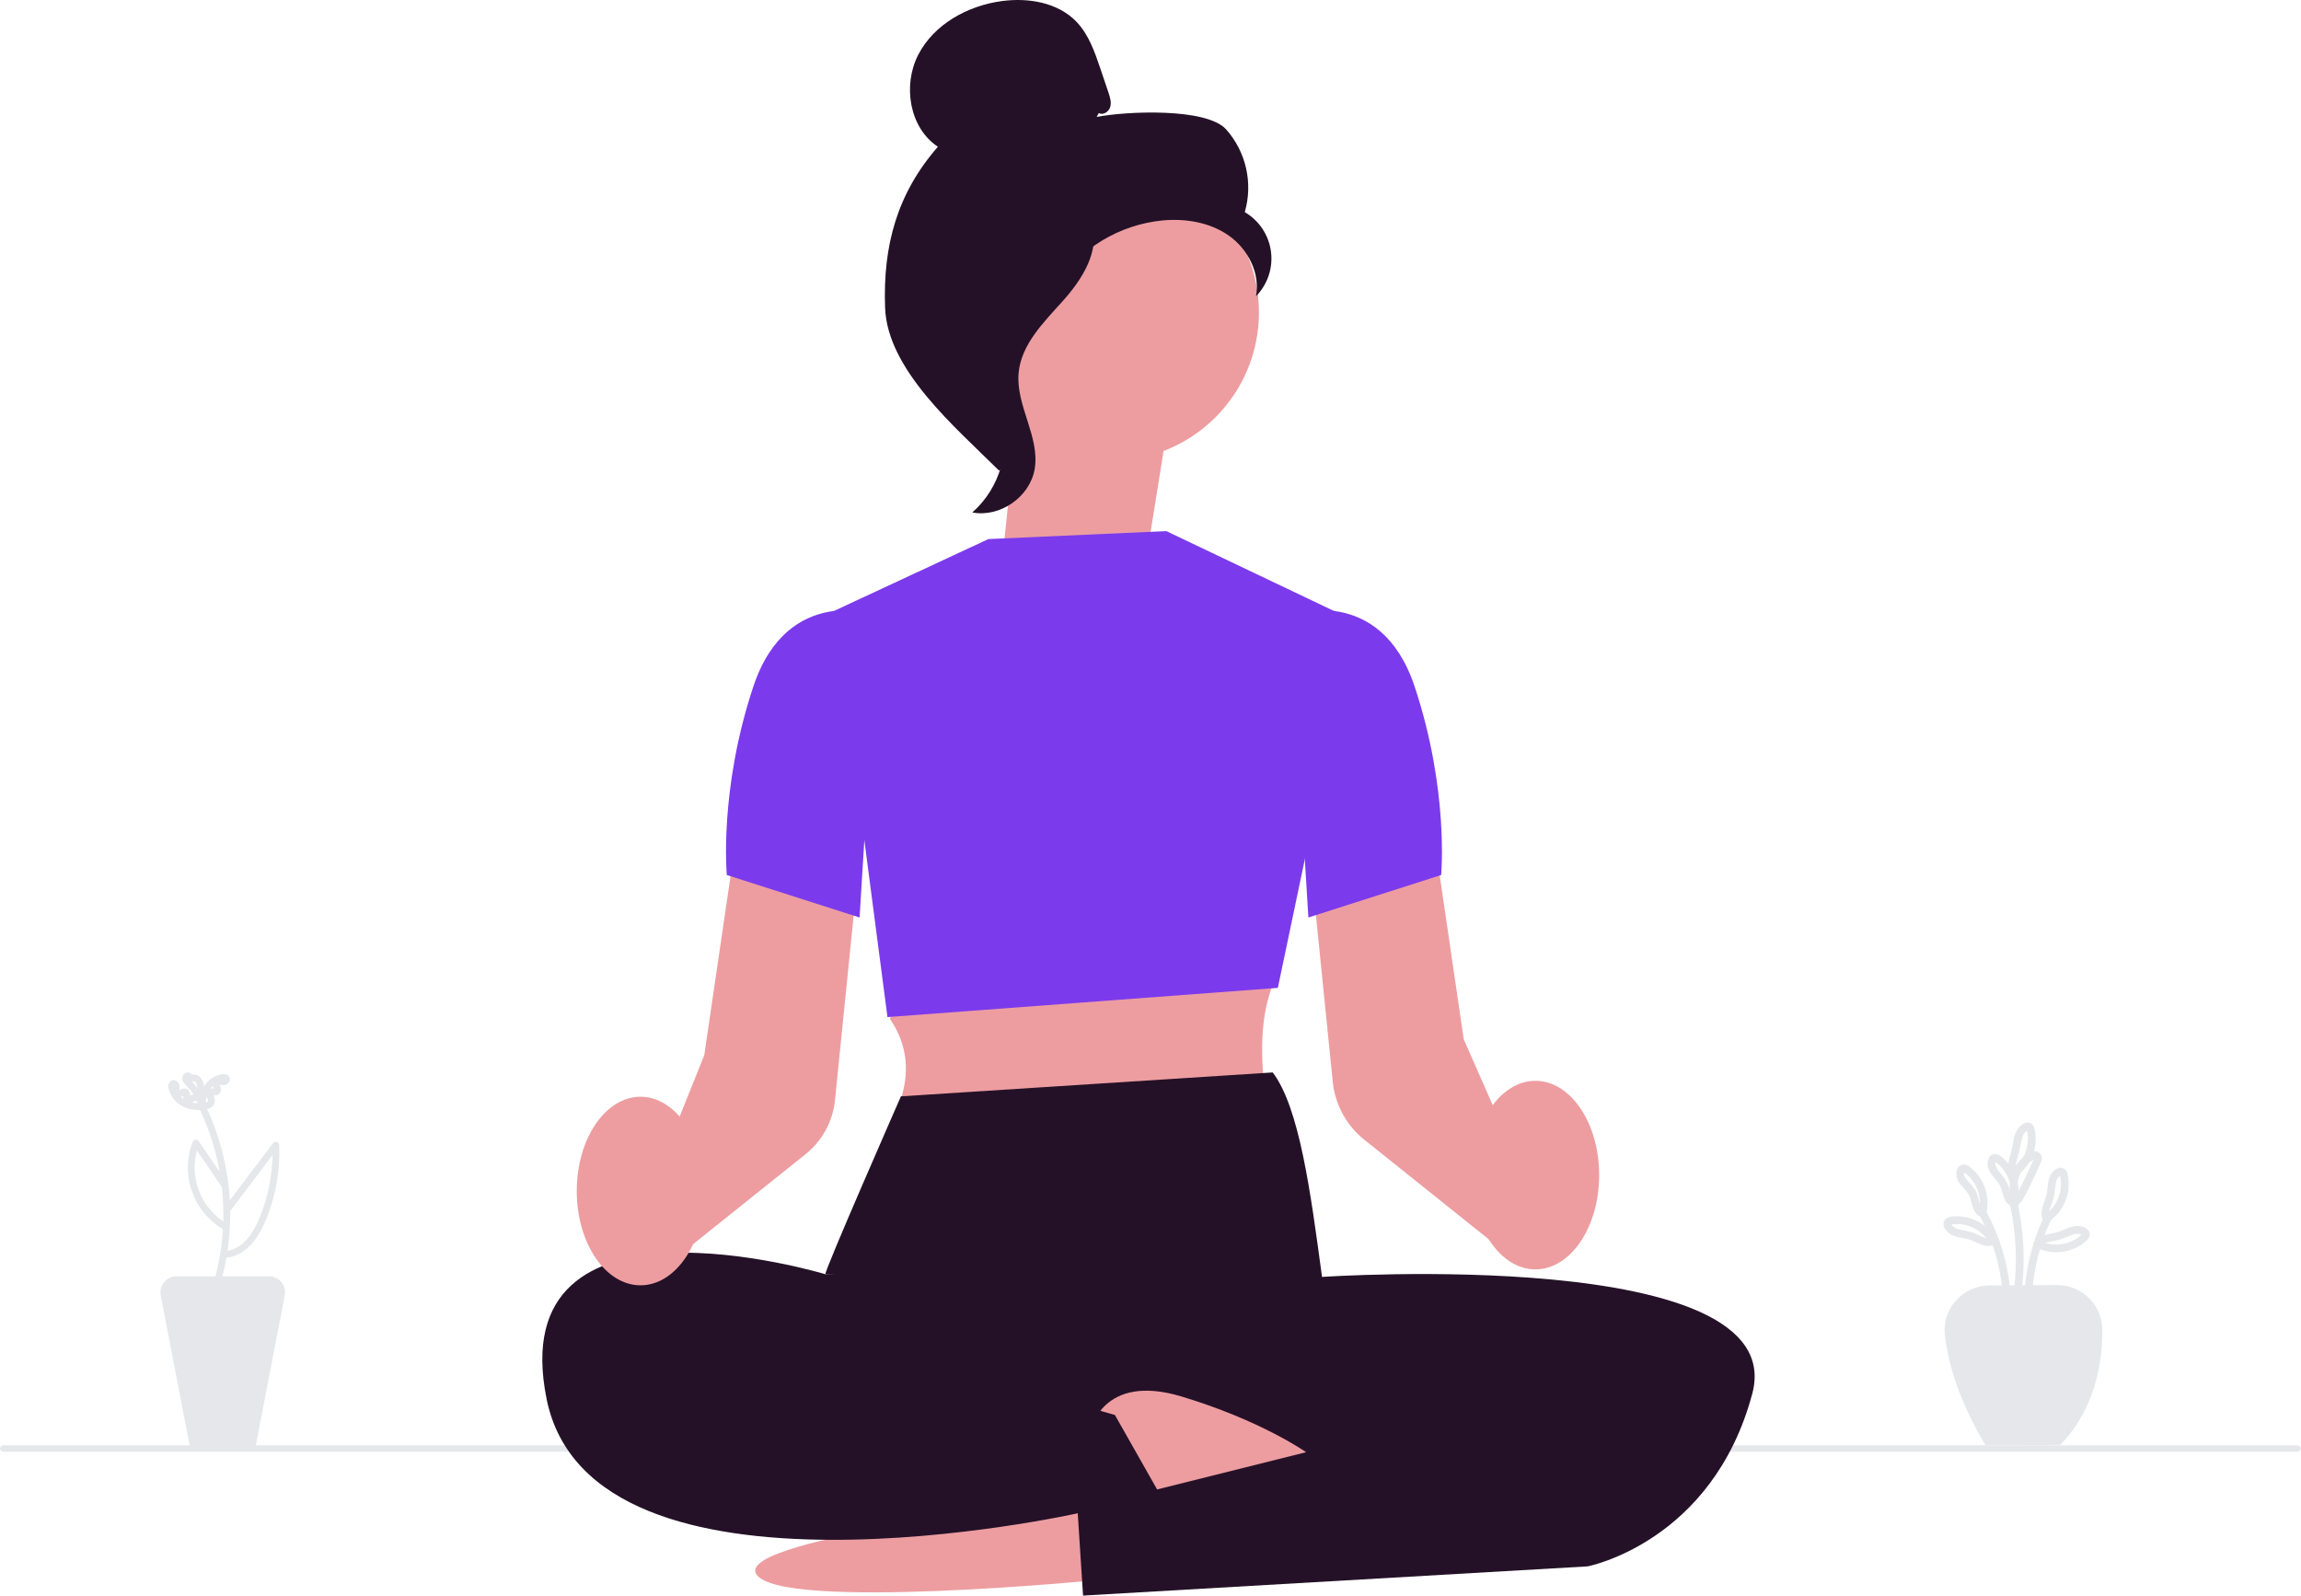
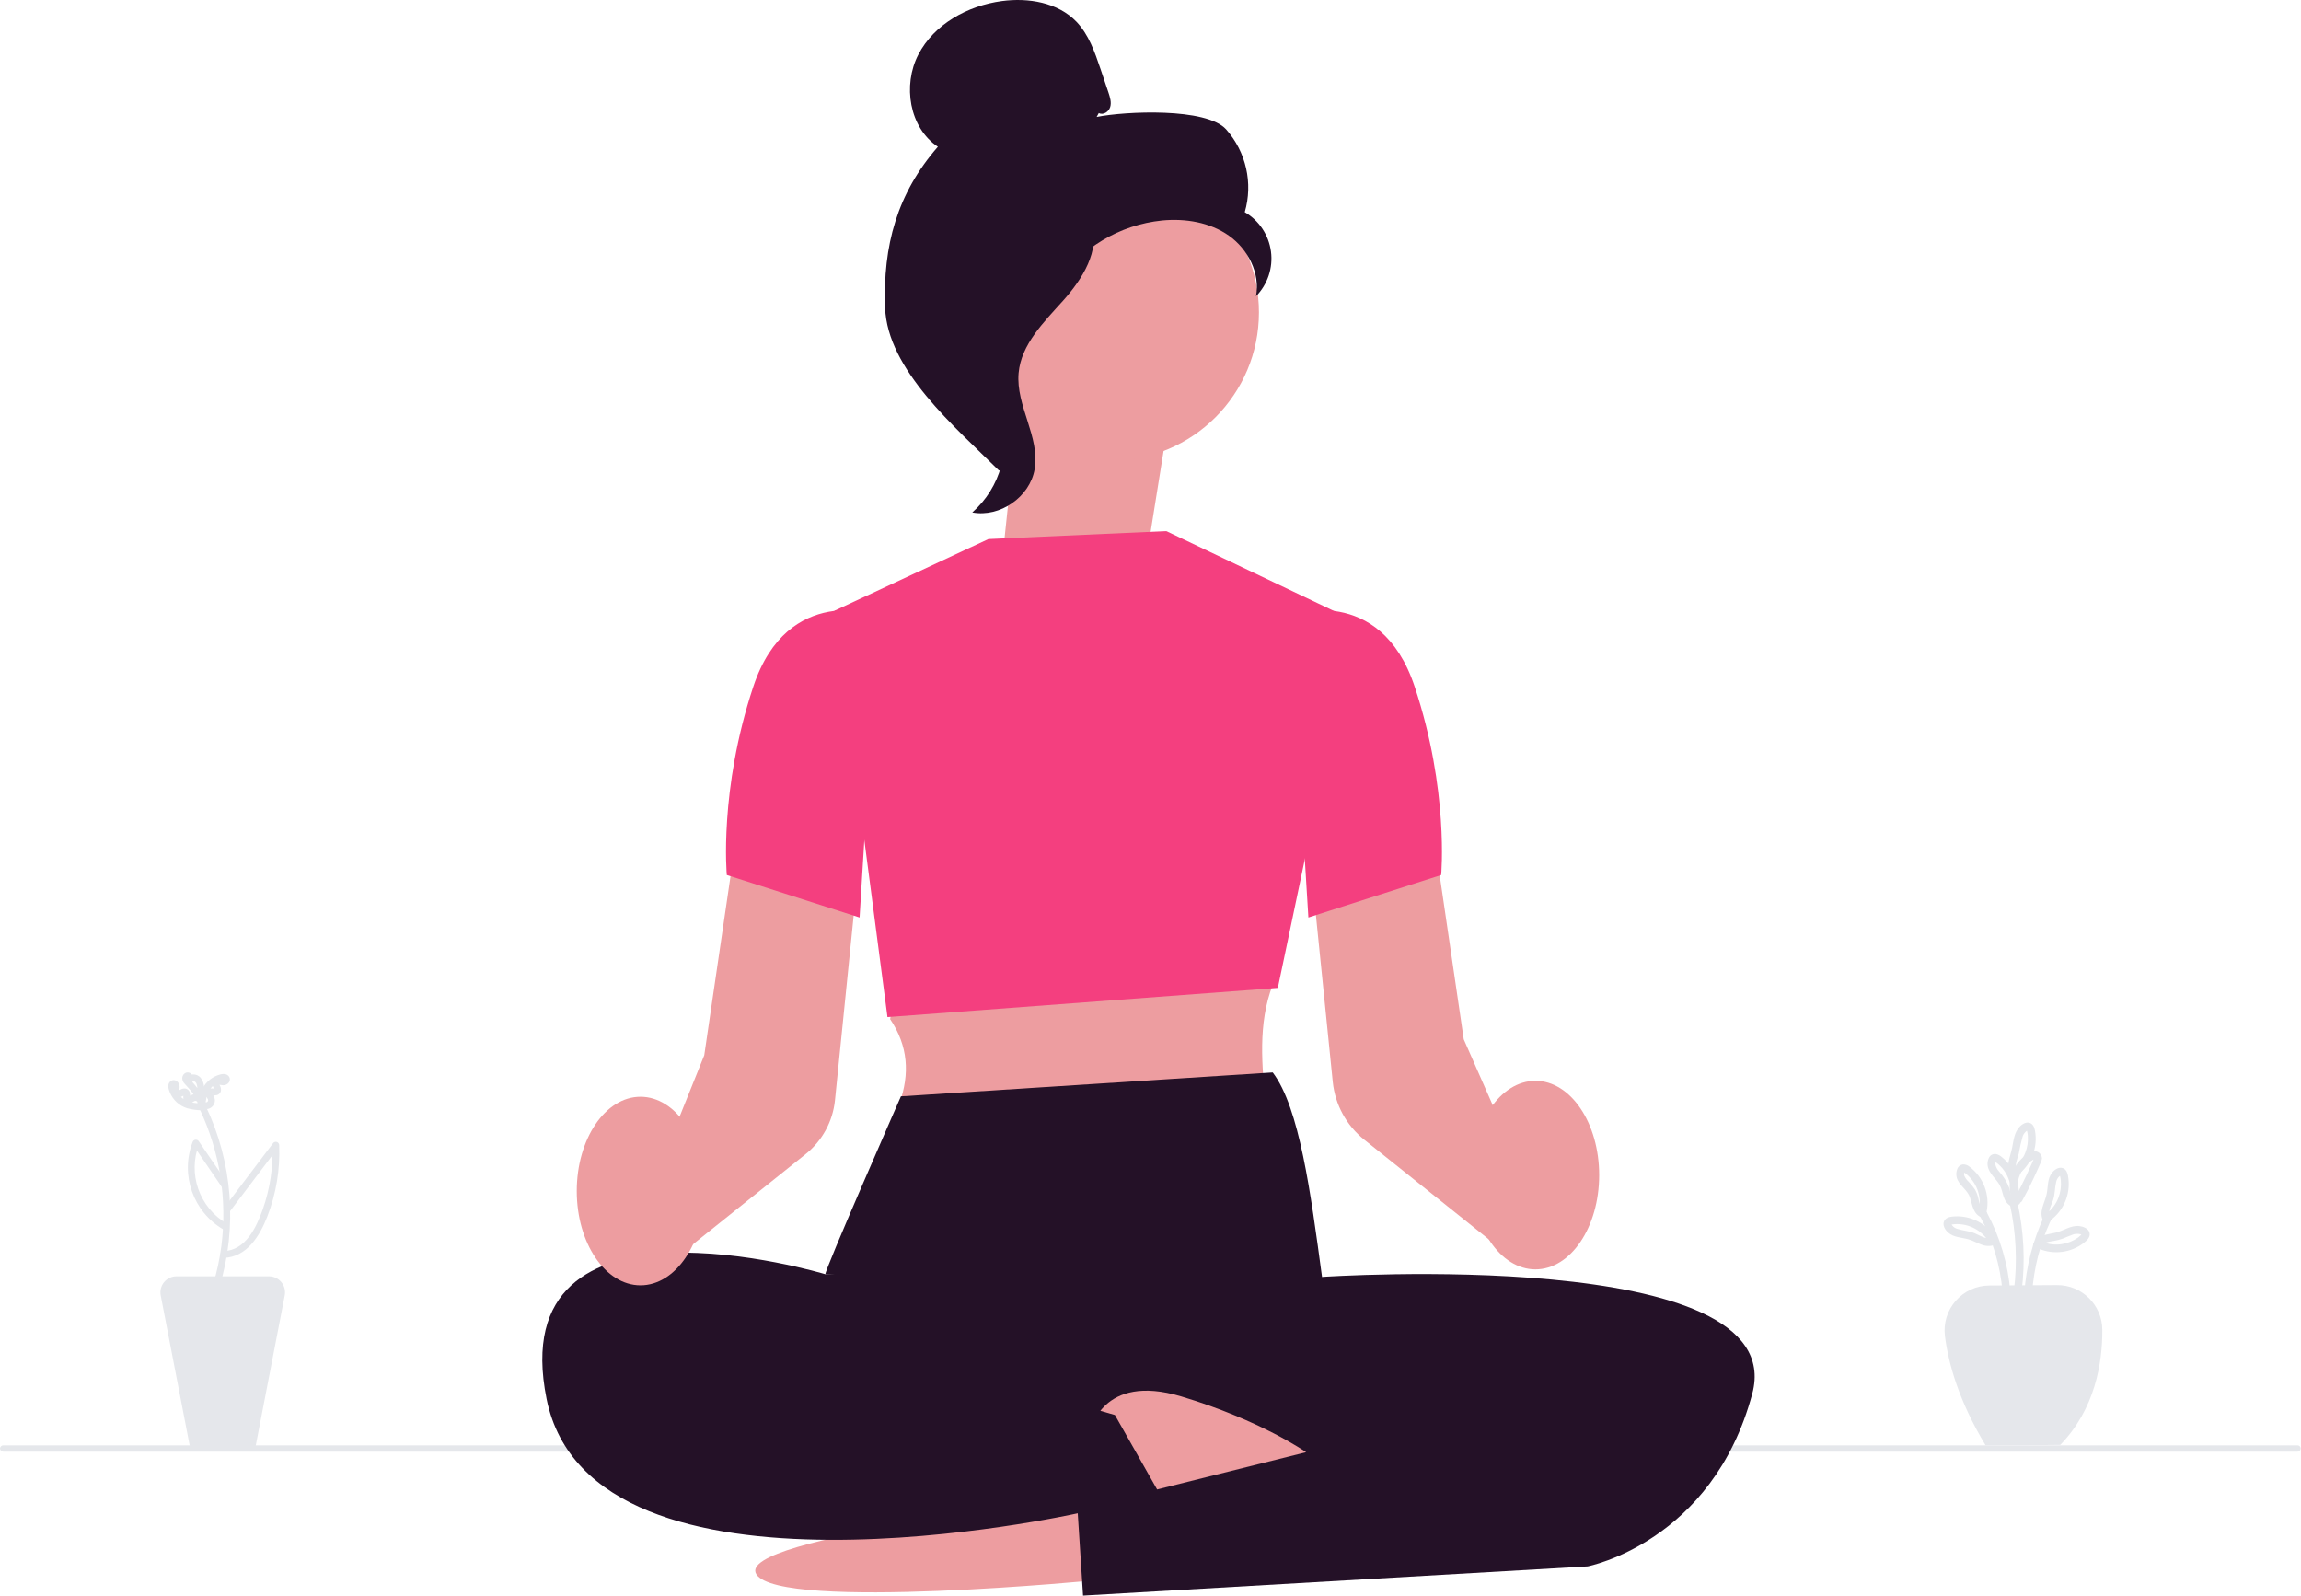
<svg xmlns="http://www.w3.org/2000/svg" width="800" height="554.737" viewBox="0 0 800 554.737">
  <g transform="translate(-565.665 -239.583)">
    <path d="M0,544.5a1.153,1.153,0,0,0,1.207,1.1H798.793a1.1,1.1,0,1,0,0-2.2H1.207A1.153,1.153,0,0,0,0,544.5Z" transform="translate(565.665 198.68)" fill="#e5e7eb" />
    <path d="M427.859,202.3l7.5-46.819-50.568-20.6L377.3,206.037Z" transform="translate(536.718 229.239)" fill="#ed9da0" />
    <circle cx="51.565" cy="51.565" r="51.565" transform="translate(900.234 296.636)" fill="#ed9da0" />
    <path d="M407.589,39.295c1.5.868,3.49-.443,3.97-2.105s-.083-3.425-.628-5.06c-.923-2.742-1.856-5.494-2.779-8.236C406.176,18.05,404.08,12,399.815,7.552,393.361.84,383.113-.868,373.889.369c-11.846,1.588-23.544,8-29.046,18.613s-3.167,25.418,6.8,32.038c-14.191,16.259-19.14,34.392-18.355,55.96S357.566,148.4,372.9,163.6c3.425-2.077,6.537-11.8,4.653-15.336s.812-7.626-1.514-10.876-4.284,1.93-1.92-1.311c1.486-2.04-4.321-6.74-2.105-7.959,10.692-5.909,14.246-19.241,20.968-29.443a50.175,50.175,0,0,1,36.636-22.029c8.079-.766,16.619.619,23.239,5.309S463.77,95.024,462.238,103a18.687,18.687,0,0,0-3.9-29.249,30.543,30.543,0,0,0-6.481-28.779c-6.906-7.617-34.937-6.315-45.019-4.312" transform="translate(540.101 239.587)" fill="#241127" />
    <path d="M408.545,83.32c-13.36,1.44-23.008,13.018-31.151,23.7-4.69,6.158-9.611,12.963-9.491,20.709.12,7.829,5.355,14.542,7.857,21.965a33.1,33.1,0,0,1-9.63,34.863c9.621,1.828,20.017-5.383,21.679-15.031,1.93-11.227-6.583-22.066-5.577-33.423.886-10,8.771-17.7,15.465-25.178s12.991-17.4,9.907-26.96" transform="translate(537.575 233.194)" fill="#241127" />
    <path d="M404.833,592.528s-111.717,11.079-120.026-1.847,113.37-25.852,113.37-25.852Z" transform="translate(543.846 196.253)" fill="#ed9da0" />
    <path d="M337.5,370.49l-2.308,12.252c6.288,9.279,6.888,19.084,3.231,29.3l127.413.923c-1.366-13.8-2.871-28.594,2.373-42.157Z" transform="translate(539.949 211.162)" fill="#ed9da0" />
    <path d="M558.393,457.4l-46.21-36.968a29.6,29.6,0,0,1-10.9-20.035l-7.118-70.419,42.425-14.145,10.23,69.726,25.492,57.936-13.9,13.9h-.009Z" transform="translate(527.753 215.356)" fill="#ed9da0" />
-     <path d="M367.74,202.76l61.86-2.77,65.553,31.225L468.378,358.794,332.656,368.95,314.19,227.688Z" transform="translate(541.56 224.243)" fill="#7c3aed" />
+     <path d="M367.74,202.76l61.86-2.77,65.553,31.225L468.378,358.794,332.656,368.95,314.19,227.688Z" transform="translate(541.56 224.243)" fill="#f43f7f" />
    <path d="M466.336,403.83c9.3,12.252,13.194,41.751,17.145,71.093,0,0-171.73-.923-172.653-.923s26.249-61.86,26.249-61.86l129.259-8.31Z" transform="translate(541.82 208.605)" fill="#241127" />
    <path d="M463.772,472.3l11.541,7.829s163.42-11.079,149.571,40.624-57.243,60.013-57.243,60.013L392.218,590.924,390.371,562.3s-168.96,37.854-184.656-39.7,96.944-43.394,96.944-43.394L463.772,472.3h0Z" transform="translate(549.997 203.396)" fill="#241127" />
    <path d="M410.65,537.667s3.869-20.312,31.567-12,43.394,19.389,43.394,19.389l-66.476,16.619Z" transform="translate(534.16 199.411)" fill="#ed9da0" />
-     <path d="M485.69,231.356s31.391-11.079,43.394,24.929,9.233,65.553,9.233,65.553L492.153,336.61,485.69,231.356Z" transform="translate(528.403 221.96)" fill="#7c3aed" />
+     <path d="M485.69,231.356s31.391-11.079,43.394,24.929,9.233,65.553,9.233,65.553L492.153,336.61,485.69,231.356Z" transform="translate(528.403 221.96)" fill="#f43f7f" />
    <path d="M251.7,463.48,241.63,445.734l21.762-54.169,10.23-69.735,42.425,14.145-7.211,71.277a27.581,27.581,0,0,1-10.156,18.65L251.7,463.489h0Z" transform="translate(547.127 214.896)" fill="#ed9da0" />
-     <path d="M326.294,231.356S294.9,220.277,282.9,256.285s-9.233,65.553-9.233,65.553l46.164,14.772,6.463-105.254Z" transform="translate(544.69 221.96)" fill="#7c3aed" />
+     <path d="M326.294,231.356S294.9,220.277,282.9,256.285s-9.233,65.553-9.233,65.553l46.164,14.772,6.463-105.254Z" transform="translate(544.69 221.96)" fill="#f43f7f" />
    <ellipse cx="22.159" cy="32.776" rx="22.159" ry="32.776" transform="translate(1077.338 615.352)" fill="#ed9da0" />
    <ellipse cx="22.159" cy="32.776" rx="22.159" ry="32.776" transform="translate(766.193 620.892)" fill="#ed9da0" />
    <path d="M332.84,507.83l80.325,23.082,15.7,27.7-30.016,6.463" transform="translate(540.129 200.626)" fill="#241127" />
    <path d="M842.815,625.817H820.234L809.964,572.6a5.59,5.59,0,0,1,5.489-6.649H847.6a5.59,5.59,0,0,1,5.489,6.649Z" transform="translate(-188.425 117.362)" fill="#e5e7eb" />
    <path d="M829.777,572.385a87.416,87.416,0,0,0-4.82-62.956c-.652-1.369-2.686-.174-2.036,1.19a85.814,85.814,0,0,1,7.524,47.464,83.872,83.872,0,0,1-2.942,13.675,1.18,1.18,0,0,0,2.274.627Z" transform="translate(-187.805 114.624)" fill="#e5e7eb" />
    <path d="M833.141,545.414l16.911-22.328-2.2-.595a60.017,60.017,0,0,1-3.37,22.357c-2.187,6.177-5.963,14.235-13.564,14.483-1.513.049-1.52,2.407,0,2.358,8.088-.264,12.54-7.692,15.166-14.413a61.743,61.743,0,0,0,4.125-24.785,1.19,1.19,0,0,0-2.2-.6l-16.911,22.328C830.189,545.433,832.236,546.609,833.141,545.414Z" transform="translate(-187.469 115.224)" fill="#e5e7eb" />
    <path d="M832.785,535.847l-10.019-14.665a1.2,1.2,0,0,0-2.155.282,24.9,24.9,0,0,0,10.724,30.386,1.18,1.18,0,0,0,1.19-2.036,22.557,22.557,0,0,1-9.64-27.723l-2.155.282,10.019,14.665C831.6,538.283,833.644,537.1,832.785,535.847Z" transform="translate(-187.987 115.19)" fill="#e5e7eb" />
    <path d="M824.272,509c-2.318-.115-4.729-.256-6.669-1.676a7.259,7.259,0,0,1-1.841-1.99,7.07,7.07,0,0,1-.607-1.169,3.694,3.694,0,0,1-.31-1.233c0,.113.113-.091,0,0l-.169.135a.416.416,0,0,1-.542.111c-.184.023-.057-.285-.091.263a5.34,5.34,0,0,0-.007,1.778,2.111,2.111,0,0,0,2.724,1.518,7.729,7.729,0,0,0,1.142-.538l.106-.054q.195-.093.032-.014c.09-.152.141.146-.009-.024l.1,0-.12-.007a.44.44,0,0,1-.309-.229q-.057-.176-.019-.051c.037.052.039.286.02.059.006.076.006.154.007.23,0,.2-.012.393-.012.59a2.751,2.751,0,0,0,.309,1.411,1.894,1.894,0,0,0,1.728.9c.77-.036,1.206-.573,1.856-.865a.726.726,0,0,1,.874.168.748.748,0,0,1,.094.769,1.209,1.209,0,0,0,.423,1.613,1.19,1.19,0,0,0,1.613-.423,3.062,3.062,0,0,0-2.727-4.556,3.006,3.006,0,0,0-1.05.205,3.047,3.047,0,0,0-1.113.647c-.418.519-.129-.013-.111.094,0-.012.419.234.45.255l.041.107q-.045-.2-.017.01c0-.112-.012-.225-.012-.337a5.234,5.234,0,0,0-.115-1.555,1.961,1.961,0,0,0-1.4-1.341,2.681,2.681,0,0,0-1.83.363,6.741,6.741,0,0,1-.645.333c.194-.073-.064.024-.095.012-.145-.056.138,0,.152,0,.082.036.212.209.224.211-.052-.011-.049-.193-.051-.227-.027-.413.111-.825.111-1.238a2.416,2.416,0,0,0-.971-2.028,1.824,1.824,0,0,0-2.292.105c-1.068.982-.632,2.588-.154,3.744a9.6,9.6,0,0,0,6.034,5.566,20.566,20.566,0,0,0,5.241.713,1.179,1.179,0,1,0,0-2.358Z" transform="translate(-188.298 114.243)" fill="#e5e7eb" />
    <path d="M824.8,510.252c.218-2.2.47-4.552,1.872-6.362a7.481,7.481,0,0,1,2.235-1.916,6.7,6.7,0,0,1,1.243-.553c.242-.079.487-.133.732-.2.434-.119-.082-.013.14-.03a1.762,1.762,0,0,1,.189-.007q.223.013.056,0c.172-.1.118.106.041,0l-.07-.051a.57.57,0,0,1-.126-.653c-.014-.15.249-.033-.133-.094a5.357,5.357,0,0,0-1.888-.107,2.107,2.107,0,0,0-1.656,2.672,10.3,10.3,0,0,0,.524,1.236c-.076-.188,0,.031.019.08.043.145-.032.2.017.033a.757.757,0,0,1,.068-.227.448.448,0,0,1,.146-.144q.205-.075.009-.017c.018-.029.277,0,0-.007-.111,0-.223,0-.334-.007-.171-.009-.341-.028-.512-.036a2.611,2.611,0,0,0-1.436.275,1.889,1.889,0,0,0-.887,1.985,9.161,9.161,0,0,0,.764,1.608.722.722,0,0,1-1.062.84c-1.326-.742-2.516,1.294-1.19,2.036a3.061,3.061,0,0,0,4.633-2.785,4.826,4.826,0,0,0-.776-2.009s-.126-.2-.076-.184c.306.1-.154.481-.216.546l-.112.049q.2-.043-.021-.005c.108-.005.215,0,.323,0a4.832,4.832,0,0,0,1.621-.056,1.972,1.972,0,0,0,1.349-1.359,2.8,2.8,0,0,0-.342-1.909c-.037-.08-.226-.514-.169-.356-.007-.02-.1-.316-.094-.316.117,0-.124.405.017.118.165-.334-.161.349-.184.259-.01-.037.22-.024.23-.024.412.01.816.156,1.231.172a2.38,2.38,0,0,0,2.091-.969,1.823,1.823,0,0,0-.165-2.309c-.962-.983-2.529-.637-3.669-.219a9.979,9.979,0,0,0-3.463,2.138,9.711,9.711,0,0,0-2.422,3.788,21.148,21.148,0,0,0-.91,5.079,1.187,1.187,0,0,0,1.179,1.179,1.2,1.2,0,0,0,1.179-1.179Z" transform="translate(-187.821 114.145)" fill="#e5e7eb" />
    <path d="M824.949,507.811a30.186,30.186,0,0,0-3.57-5.286q-.483-.576-1-1.125a7.878,7.878,0,0,1-.872-.95c-.05-.084-.039-.129-.067-.147q-.031-.123,0-.016a.211.211,0,0,1,0,.147c.014.094-.094.074.01-.016-.187.161-.332.312-.626.222-.11-.034-.183-.153-.268-.2s.023-.037,0,.029c-.046.135-.167.443-.241.622l2.274.627c.03-.146.138-.291,0-.123a1.562,1.562,0,0,1,.17-.171q-.114.095.062-.023c-.163.061.174-.052.178-.053-.228.048.312.048.114.007a1.362,1.362,0,0,1,.932.855,4.9,4.9,0,0,1,.307,2.009,10.776,10.776,0,0,1-.24,2.325,1.207,1.207,0,0,0,.823,1.45,1.191,1.191,0,0,0,1.45-.823c.472-2.2.7-5.046-.814-6.905a3.274,3.274,0,0,0-2.765-1.255,2.771,2.771,0,0,0-2.489,2.081,1.179,1.179,0,0,0,2.274.627,2.688,2.688,0,0,0,0-2.468,1.879,1.879,0,0,0-2.083-.88,2.058,2.058,0,0,0-1.406,1.855,2.817,2.817,0,0,0,.843,2.032c.893,1.021,1.846,1.966,2.656,3.061a28.918,28.918,0,0,1,2.31,3.681,1.179,1.179,0,1,0,2.036-1.19Z" transform="translate(-188.077 114.12)" fill="#e5e7eb" />
    <path d="M718.126,632.875c-.169.076-26.14.076-25.97.151-9.332-15.458-12.95-28.522-14.147-38.084a15.628,15.628,0,0,1,15.467-17.489l23.507-.137a15.65,15.65,0,0,1,15.757,15.551C732.793,604.487,730.194,620.418,718.126,632.875Z" transform="translate(563.848 109.053)" fill="#e5e7eb" />
    <path d="M700.851,584.392a90.676,90.676,0,0,0-1.516-30.924c-.38-1.7-2.995-.982-2.615.721a88.516,88.516,0,0,1,1.419,30.2C697.925,586.119,700.639,586.1,700.851,584.392Z" transform="translate(567.704 103.959)" fill="#e5e7eb" />
    <path d="M703.617,584.108a72.027,72.027,0,0,1,6.352-24.873c.722-1.575-1.615-2.955-2.342-1.369a75.734,75.734,0,0,0-6.722,26.242C700.781,585.85,703.494,585.842,703.617,584.108Z" transform="translate(568.57 104.917)" fill="#e5e7eb" />
    <path d="M698.667,584.093a70.564,70.564,0,0,0-8.105-27.528c-.824-1.539-3.166-.171-2.341,1.369a67.219,67.219,0,0,1,7.735,26.16C696.1,585.82,698.811,585.835,698.667,584.093Z" transform="translate(565.931 104.656)" fill="#e5e7eb" />
    <path d="M690.983,558.413c-1.547-.564-1.721-2.924-2.082-4.28a10.96,10.96,0,0,0-1.182-2.967,17.37,17.37,0,0,0-2.1-2.573,6.667,6.667,0,0,1-1.527-2.073,1.805,1.805,0,0,1-.091-.942,2.29,2.29,0,0,0,.113-.42l.02-.047q.128-.248-.386.073c0,.021.656.383.725.435a12.927,12.927,0,0,1,4.728,12.621c-.351,1.7,2.262,2.432,2.615.721a15.7,15.7,0,0,0-5.974-15.684,3.393,3.393,0,0,0-2.185-.779,2.446,2.446,0,0,0-2.078,1.724,4.722,4.722,0,0,0,.244,3.842c1.127,2.245,3.459,3.534,4.239,6.005.866,2.743,1.1,5.826,4.2,6.956a1.368,1.368,0,0,0,1.668-.947,1.385,1.385,0,0,0-.947-1.668Z" transform="translate(564.543 101.907)" fill="#e5e7eb" />
    <path d="M700.006,555.406c-1.608-.583-1.763-2.764-2.2-4.168a17.58,17.58,0,0,0-3.515-5.668,5.4,5.4,0,0,1-1.272-2.347,2.088,2.088,0,0,1-.013-.509c.017-.163.153-.414.13-.562l.02-.047q.128-.248-.386.073a1.922,1.922,0,0,1,.23.1c.2.175.463.305.677.476a12.681,12.681,0,0,1,3.856,5.249,12.814,12.814,0,0,1,.69,7.23c-.351,1.7,2.262,2.432,2.615.721a15.7,15.7,0,0,0-5.652-15.439,4.435,4.435,0,0,0-1.922-.989,2.319,2.319,0,0,0-2.429,1.162,4.766,4.766,0,0,0-.205,4c.959,2.462,3.333,4.026,4.29,6.474.507,1.3.717,2.685,1.27,3.966a5.118,5.118,0,0,0,3.094,2.895c1.643.6,2.351-2.024.721-2.615Z" transform="translate(566.391 101.29)" fill="#e5e7eb" />
    <path d="M708.877,560.746c-1.046-1.935.417-4.231,1.025-6.088.654-2,.556-4.087,1.023-6.114a3.523,3.523,0,0,1,1.179-2.125c.172-.13.717-.278.288-.339-.315-.045-.162.009-.077.311a8.47,8.47,0,0,1,.254,1.41,13.217,13.217,0,0,1-.864,6.159,12.514,12.514,0,0,1-4.028,5.386,1.4,1.4,0,0,0-.486,1.855,1.365,1.365,0,0,0,1.855.486,15.718,15.718,0,0,0,6.179-14.366c-.174-1.364-.426-3.186-1.922-3.721-1.465-.523-2.953.538-3.822,1.658-1.622,2.09-1.321,4.813-1.814,7.266-.662,3.289-2.944,6.237-1.13,9.59.83,1.536,3.173.168,2.342-1.369Z" transform="translate(569.585 102.105)" fill="#e5e7eb" />
    <path d="M699.376,547.719c-1.124-2.061-.016-4.374.543-6.441a55.01,55.01,0,0,1,1.374-6.075,3.97,3.97,0,0,1,1.4-1.871,3.294,3.294,0,0,1,.4-.218c-.014-.092-.411-.057-.4-.088a3.179,3.179,0,0,0,.164.559,10.069,10.069,0,0,1,.223,1.429,13.268,13.268,0,0,1-.886,5.919,12.516,12.516,0,0,1-4.028,5.385,1.4,1.4,0,0,0-.486,1.855,1.365,1.365,0,0,0,1.855.486,15.709,15.709,0,0,0,6.194-14.246c-.158-1.294-.35-2.987-1.614-3.7-1.386-.786-2.977.2-3.932,1.221-1.836,1.967-2.052,4.706-2.556,7.218-.677,3.375-2.42,6.6-.6,9.939.836,1.533,3.178.165,2.342-1.369Z" transform="translate(567.611 99.429)" fill="#e5e7eb" />
    <path d="M706,567.5c.974-1.585,2.951-1.744,4.624-2.042a17.5,17.5,0,0,0,3.077-.791c1.085-.4,2.129-.916,3.225-1.293a4.476,4.476,0,0,1,2.912-.257c.055.019.667.356.691.343.087-.047-.148-.357-.128-.357-.013,0-.108.14-.129.154-.414.285-.758.7-1.171,1a13.12,13.12,0,0,1-5.714,2.316,12.571,12.571,0,0,1-6.756-.81,1.4,1.4,0,0,0-1.855.486,1.366,1.366,0,0,0,.486,1.855,15.752,15.752,0,0,0,15.887-2.02c1.1-.87,2.33-2.03,1.866-3.58-.43-1.436-2.225-2.07-3.563-2.213-2.919-.311-5.489,1.666-8.237,2.3-2.869.657-5.85.771-7.557,3.547-.917,1.491,1.428,2.855,2.341,1.369Z" transform="translate(569.093 105.552)" fill="#e5e7eb" />
    <path d="M700.271,555.432a10.923,10.923,0,0,1,4.561-13.766q.157-.091.318-.175.3-.051.091-.139c.221-.746-.086-.161-.168.029q-.369.861-.749,1.716-.848,1.912-1.741,3.8c-1.227,2.6-2.51,5.176-3.914,7.685-.853,1.525,1.488,2.894,2.342,1.369,1.359-2.43,2.6-4.922,3.8-7.438q.875-1.846,1.707-3.712.365-.819.722-1.643a5.7,5.7,0,0,0,.668-1.892,2.583,2.583,0,0,0-2.862-2.565,7.927,7.927,0,0,0-3.543,2,13.553,13.553,0,0,0-4.248,6.355,13.84,13.84,0,0,0,.678,9.744,1.365,1.365,0,0,0,1.855.486,1.39,1.39,0,0,0,.487-1.855Z" transform="translate(567.701 101.125)" fill="#e5e7eb" />
    <path d="M694.488,564.869c-1.947.874-4.323-.793-6.067-1.509-1.95-.8-4.036-.878-6.023-1.515a3.35,3.35,0,0,1-1.851-1.291,2.671,2.671,0,0,0-.213-.368c.069.016-.292.24-.136.208.139-.028.277-.063.418-.087a9.8,9.8,0,0,1,1.521-.124,12.968,12.968,0,0,1,11,5.822c.941,1.463,3.289.1,2.342-1.369a15.717,15.717,0,0,0-13.939-7.141c-1.359.087-3.022.237-3.72,1.6-.713,1.387.326,3.085,1.361,4.008,1.986,1.772,4.73,1.678,7.148,2.386,1.614.473,3.067,1.352,4.654,1.9a6.389,6.389,0,0,0,4.871-.171,1.366,1.366,0,0,0,.486-1.855,1.389,1.389,0,0,0-1.855-.486Z" transform="translate(563.784 104.981)" fill="#e5e7eb" />
  </g>
</svg>
